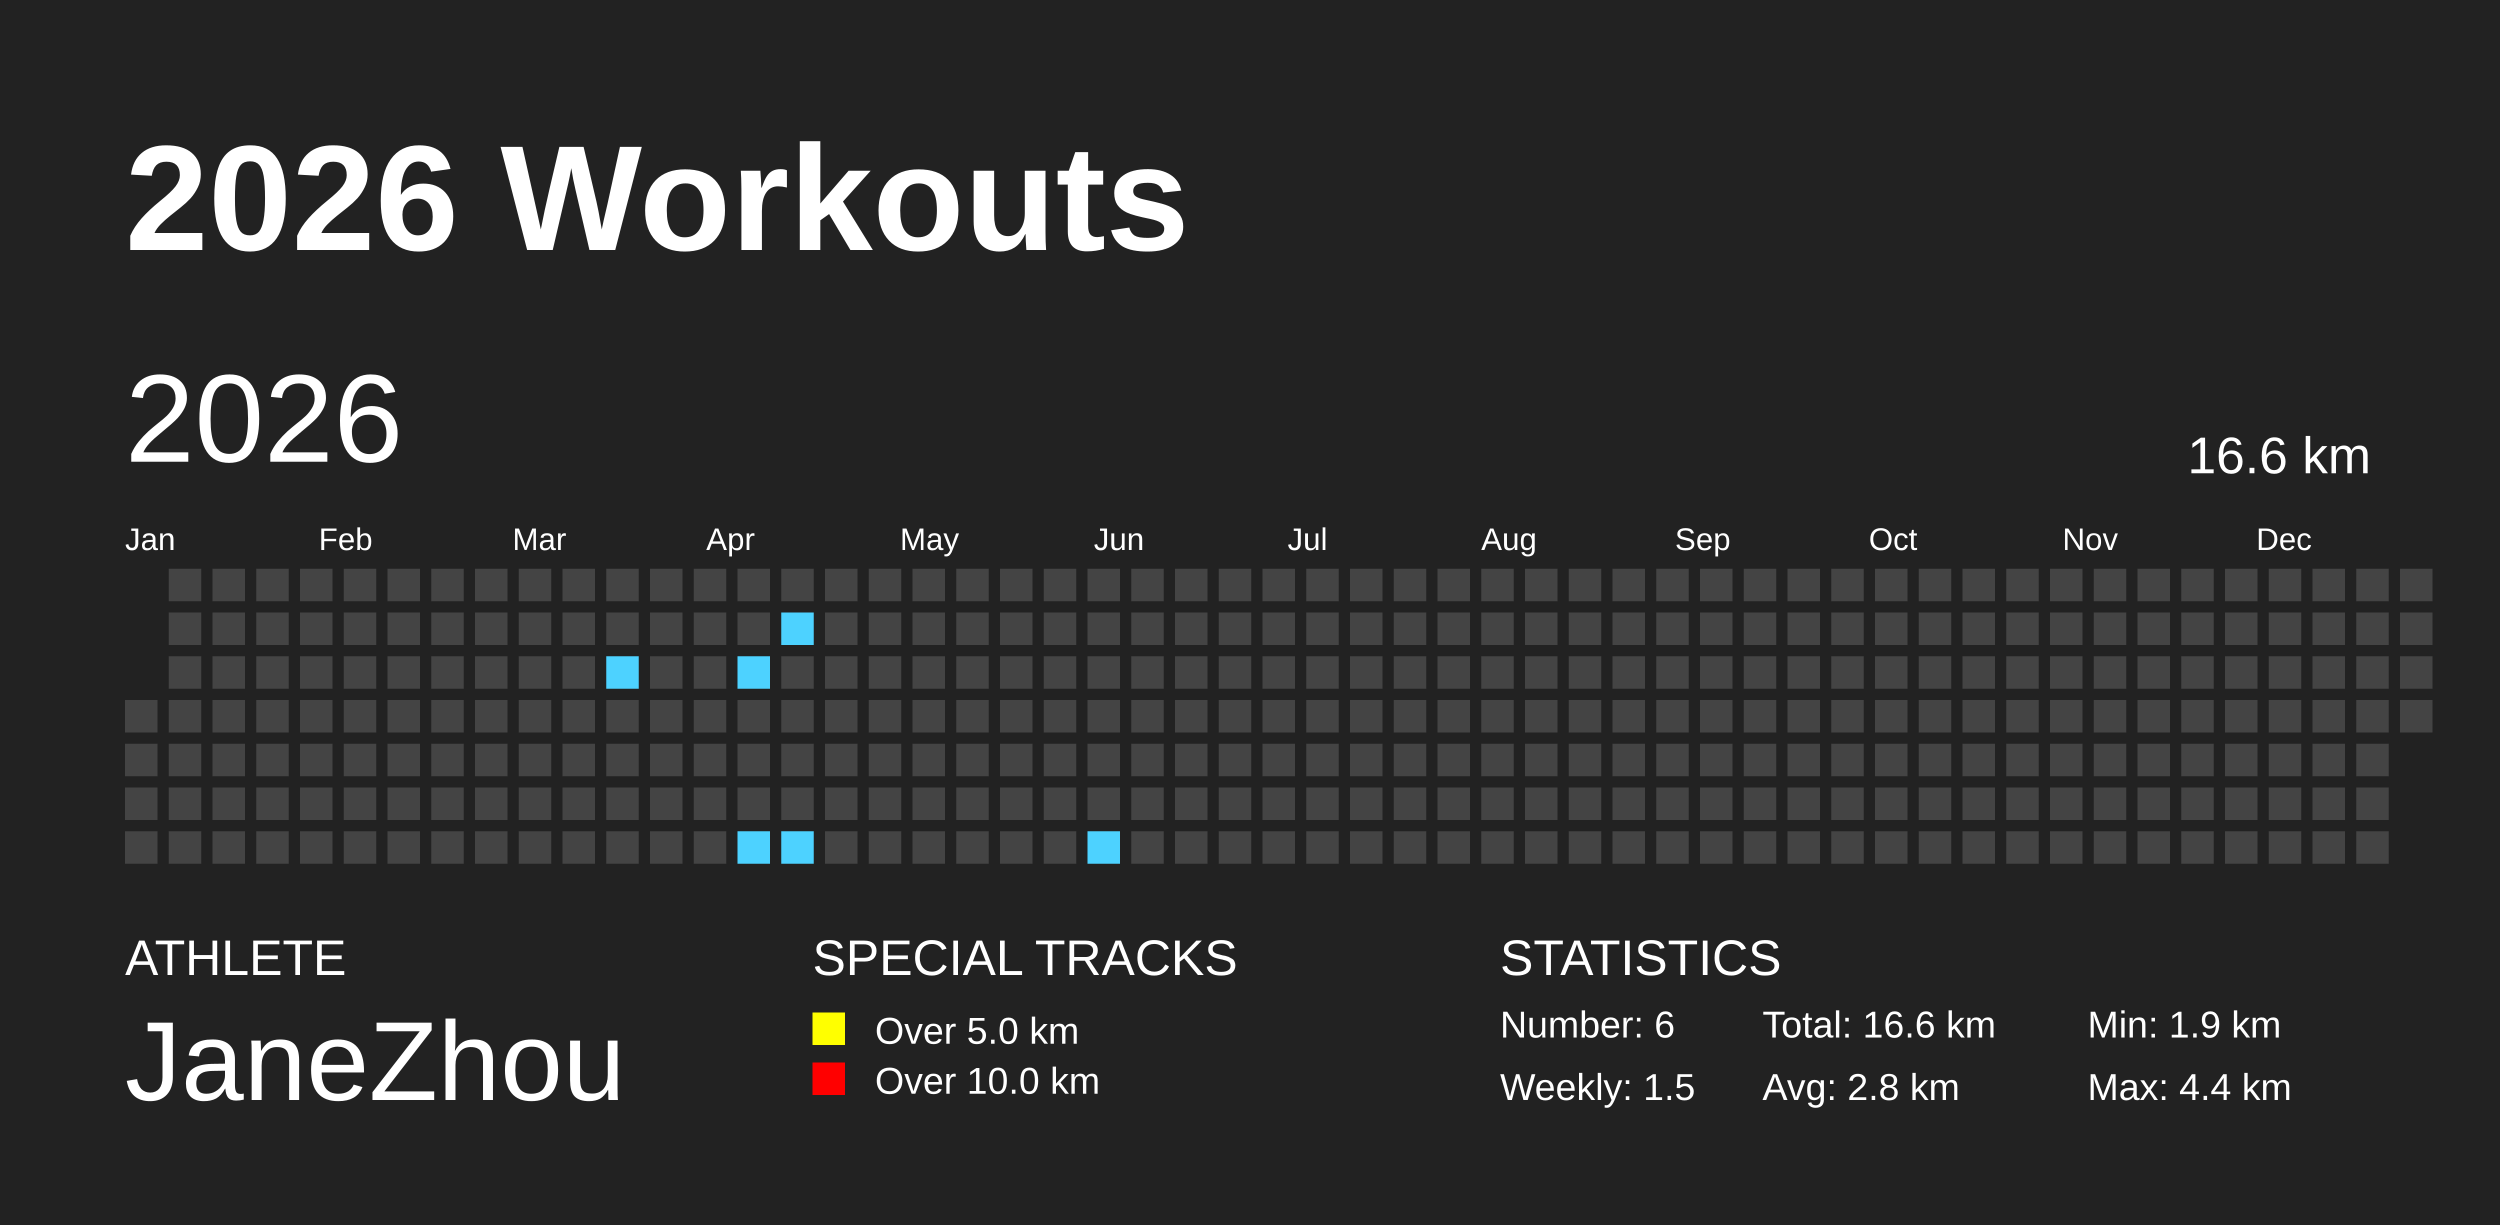
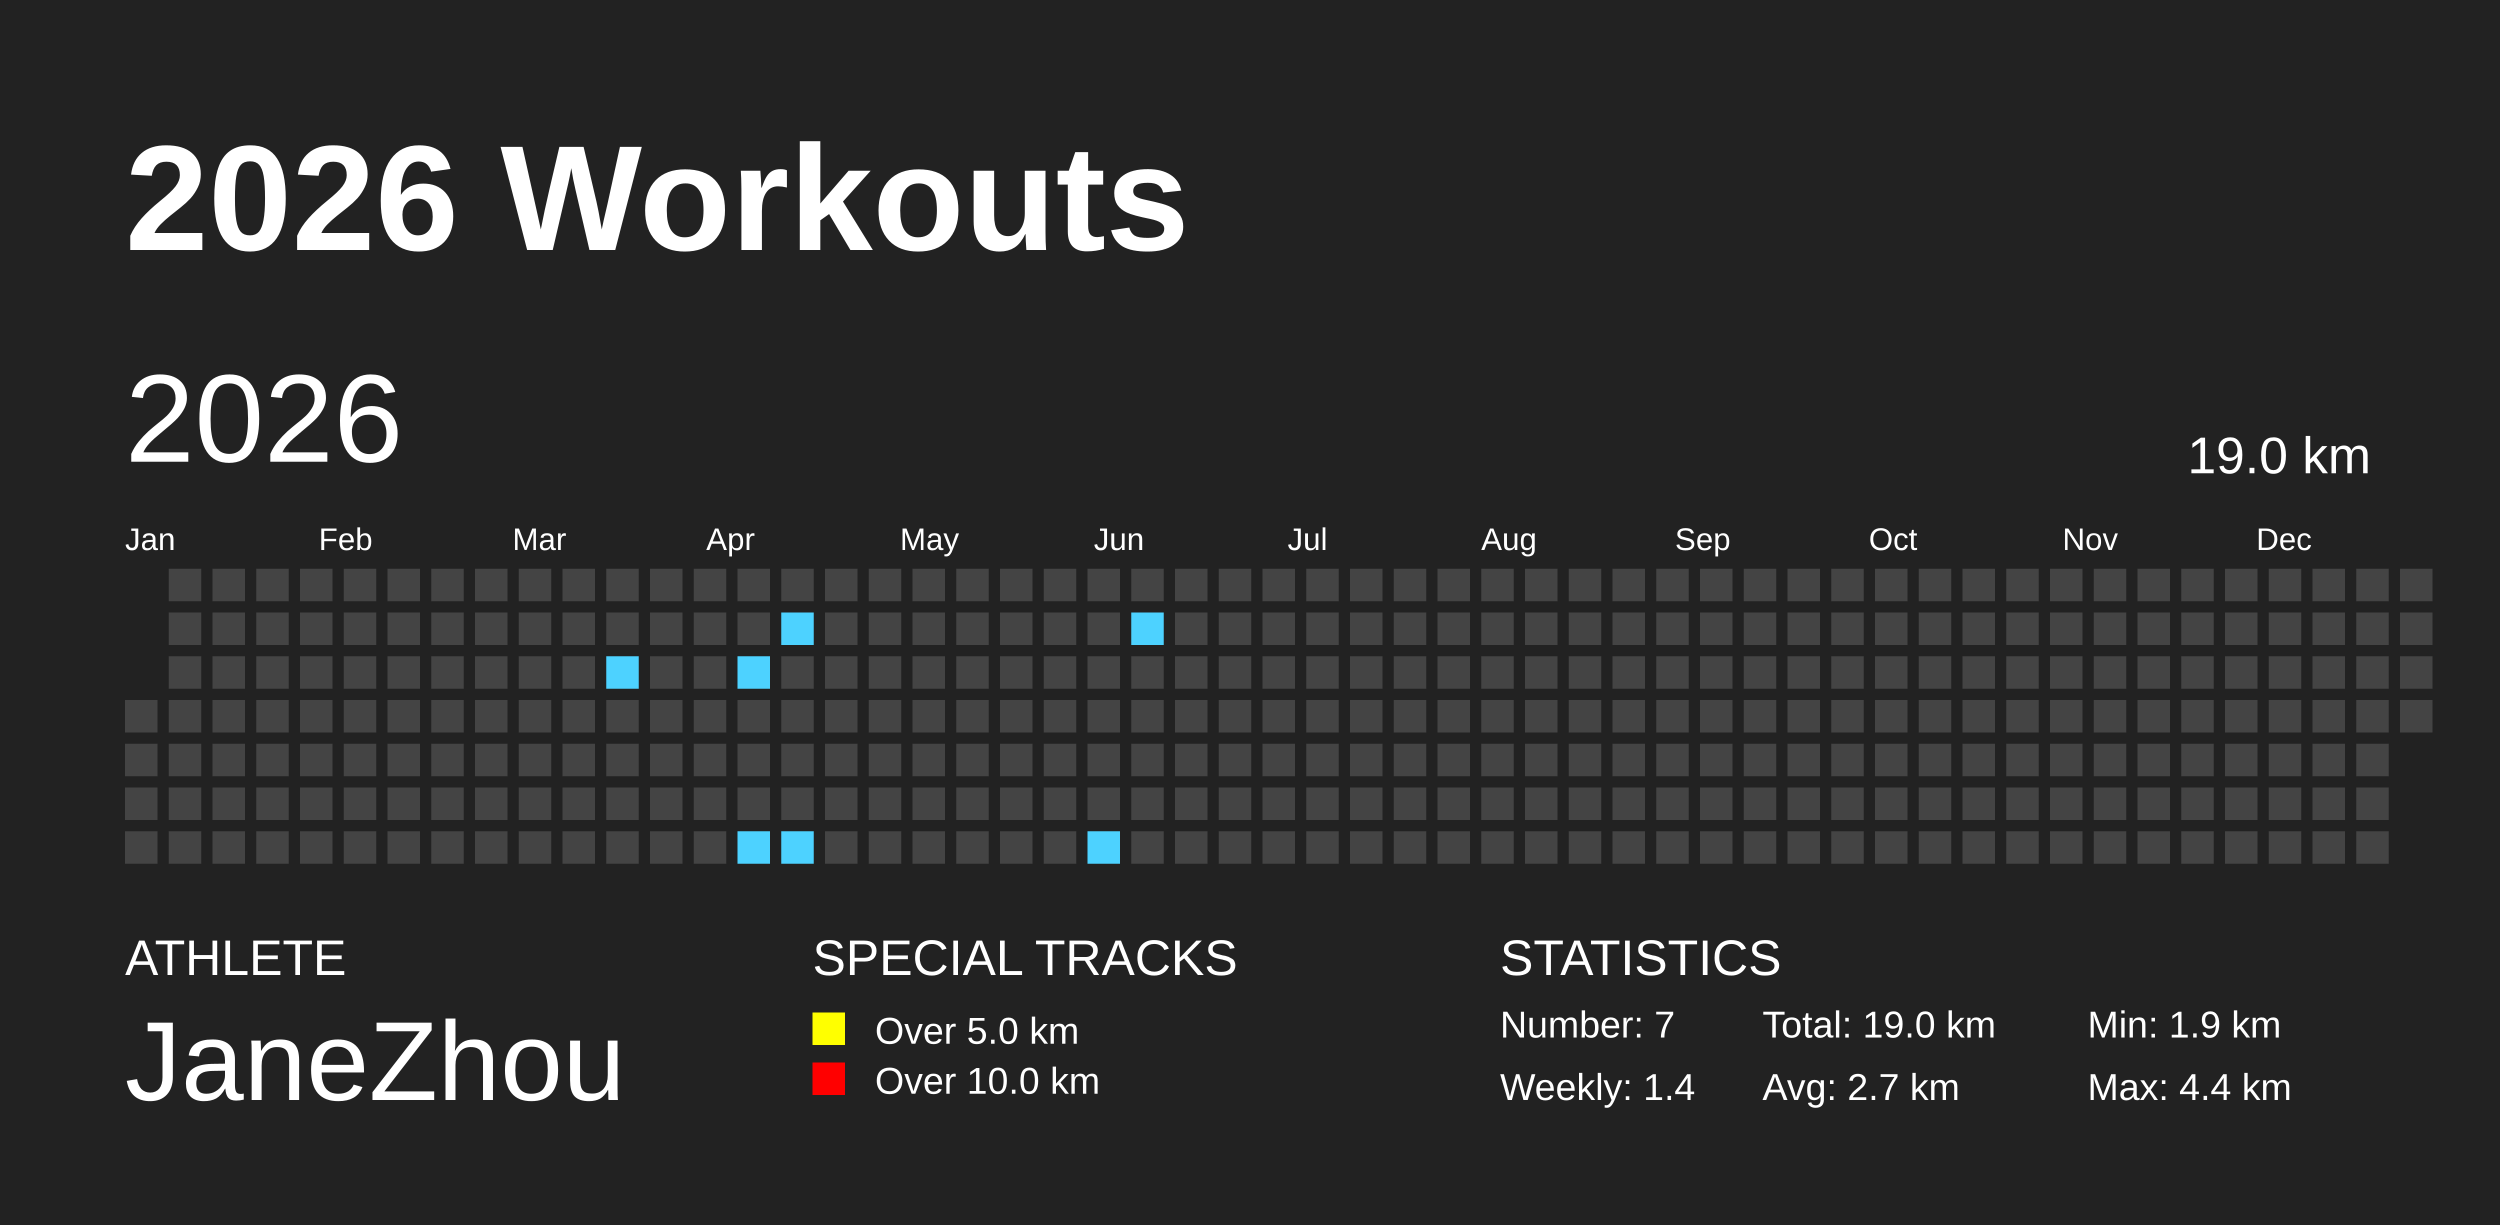
<svg xmlns="http://www.w3.org/2000/svg" baseProfile="full" height="98mm" version="1.1" viewBox="0,0,200,98" width="200mm">
  <defs />
  <rect fill="#222222" height="98" width="200" x="0" y="0" />
  <text fill="#FFFFFF" style="font-size:12px; font-family:Arial; font-weight:bold;" x="10" y="20">2026 Workouts</text>
  <text fill="#FFFFFF" style="font-size:4px; font-family:Arial" x="10" y="78">ATHLETE</text>
  <text fill="#FFFFFF" style="font-size:9px; font-family:Arial" x="10" y="88">JaneZhou</text>
  <text fill="#FFFFFF" style="font-size:4px; font-family:Arial" x="65" y="78">SPECIAL TRACKS</text>
  <rect fill="yellow" height="2.6" width="2.6" x="65" y="81" />
  <text fill="#FFFFFF" style="font-size:3px; font-family:Arial" x="70" y="83.5">Over 5.0 km</text>
  <rect fill="red" height="2.6" width="2.6" x="65" y="85" />
  <text fill="#FFFFFF" style="font-size:3px; font-family:Arial" x="70" y="87.5">Over 10.0 km</text>
  <text fill="#FFFFFF" style="font-size:4px; font-family:Arial" x="120" y="78">STATISTICS</text>
-   <text fill="#FFFFFF" style="font-size:3px; font-family:Arial" x="120" y="83">Number: 6</text>
-   <text fill="#FFFFFF" style="font-size:3px; font-family:Arial" x="120" y="88">Weekly: 1.5</text>
-   <text fill="#FFFFFF" style="font-size:3px; font-family:Arial" x="141" y="83">Total: 16.6 km</text>
-   <text fill="#FFFFFF" style="font-size:3px; font-family:Arial" x="141" y="88">Avg: 2.8 km</text>
+   <text fill="#FFFFFF" style="font-size:3px; font-family:Arial" x="120" y="83">Number: 7</text>
+   <text fill="#FFFFFF" style="font-size:3px; font-family:Arial" x="120" y="88">Weekly: 1.4</text>
+   <text fill="#FFFFFF" style="font-size:3px; font-family:Arial" x="141" y="83">Total: 19.0 km</text>
+   <text fill="#FFFFFF" style="font-size:3px; font-family:Arial" x="141" y="88">Avg: 2.7 km</text>
  <text fill="#FFFFFF" style="font-size:3px; font-family:Arial" x="167" y="83">Min: 1.9 km</text>
  <text fill="#FFFFFF" style="font-size:3px; font-family:Arial" x="167" y="88">Max: 4.4 km</text>
  <text dominant-baseline="hanging" fill="#FFFFFF" style="font-size:10.0px; font-family:Arial;" x="10" y="30">2026</text>
-   <text dominant-baseline="hanging" fill="#FFFFFF" style="font-size:4.125px; font-family:Arial;" x="175" y="35">16.6 km</text>
+   <text dominant-baseline="hanging" fill="#FFFFFF" style="font-size:4.125px; font-family:Arial;" x="175" y="35">19.0 km</text>
  <text fill="#FFFFFF" style="font-size:2.5px; font-family:Arial" x="10.0" y="44">Jan</text>
  <text fill="#FFFFFF" style="font-size:2.5px; font-family:Arial" x="25.5" y="44">Feb</text>
  <text fill="#FFFFFF" style="font-size:2.5px; font-family:Arial" x="41.0" y="44">Mar</text>
  <text fill="#FFFFFF" style="font-size:2.5px; font-family:Arial" x="56.5" y="44">Apr</text>
  <text fill="#FFFFFF" style="font-size:2.5px; font-family:Arial" x="72.0" y="44">May</text>
  <text fill="#FFFFFF" style="font-size:2.5px; font-family:Arial" x="87.5" y="44">Jun</text>
  <text fill="#FFFFFF" style="font-size:2.5px; font-family:Arial" x="103.0" y="44">Jul</text>
  <text fill="#FFFFFF" style="font-size:2.5px; font-family:Arial" x="118.5" y="44">Aug</text>
  <text fill="#FFFFFF" style="font-size:2.5px; font-family:Arial" x="134.0" y="44">Sep</text>
  <text fill="#FFFFFF" style="font-size:2.5px; font-family:Arial" x="149.5" y="44">Oct</text>
  <text fill="#FFFFFF" style="font-size:2.5px; font-family:Arial" x="165.0" y="44">Nov</text>
  <text fill="#FFFFFF" style="font-size:2.5px; font-family:Arial" x="180.5" y="44">Dec</text>
  <rect fill="#444444" height="2.6" width="2.6" x="10.0" y="56.0" />
  <rect fill="#444444" height="2.6" width="2.6" x="10.0" y="59.5" />
  <rect fill="#444444" height="2.6" width="2.6" x="10.0" y="63.0" />
  <rect fill="#444444" height="2.6" width="2.6" x="10.0" y="66.5" />
  <rect fill="#444444" height="2.6" width="2.6" x="13.5" y="45.5" />
  <rect fill="#444444" height="2.6" width="2.6" x="13.5" y="49.0" />
  <rect fill="#444444" height="2.6" width="2.6" x="13.5" y="52.5" />
  <rect fill="#444444" height="2.6" width="2.6" x="13.5" y="56.0" />
  <rect fill="#444444" height="2.6" width="2.6" x="13.5" y="59.5" />
  <rect fill="#444444" height="2.6" width="2.6" x="13.5" y="63.0" />
  <rect fill="#444444" height="2.6" width="2.6" x="13.5" y="66.5" />
  <rect fill="#444444" height="2.6" width="2.6" x="17.0" y="45.5" />
  <rect fill="#444444" height="2.6" width="2.6" x="17.0" y="49.0" />
  <rect fill="#444444" height="2.6" width="2.6" x="17.0" y="52.5" />
  <rect fill="#444444" height="2.6" width="2.6" x="17.0" y="56.0" />
  <rect fill="#444444" height="2.6" width="2.6" x="17.0" y="59.5" />
  <rect fill="#444444" height="2.6" width="2.6" x="17.0" y="63.0" />
  <rect fill="#444444" height="2.6" width="2.6" x="17.0" y="66.5" />
  <rect fill="#444444" height="2.6" width="2.6" x="20.5" y="45.5" />
  <rect fill="#444444" height="2.6" width="2.6" x="20.5" y="49.0" />
  <rect fill="#444444" height="2.6" width="2.6" x="20.5" y="52.5" />
  <rect fill="#444444" height="2.6" width="2.6" x="20.5" y="56.0" />
  <rect fill="#444444" height="2.6" width="2.6" x="20.5" y="59.5" />
  <rect fill="#444444" height="2.6" width="2.6" x="20.5" y="63.0" />
  <rect fill="#444444" height="2.6" width="2.6" x="20.5" y="66.5" />
  <rect fill="#444444" height="2.6" width="2.6" x="24.0" y="45.5" />
  <rect fill="#444444" height="2.6" width="2.6" x="24.0" y="49.0" />
  <rect fill="#444444" height="2.6" width="2.6" x="24.0" y="52.5" />
  <rect fill="#444444" height="2.6" width="2.6" x="24.0" y="56.0" />
  <rect fill="#444444" height="2.6" width="2.6" x="24.0" y="59.5" />
  <rect fill="#444444" height="2.6" width="2.6" x="24.0" y="63.0" />
  <rect fill="#444444" height="2.6" width="2.6" x="24.0" y="66.5" />
  <rect fill="#444444" height="2.6" width="2.6" x="27.5" y="45.5" />
  <rect fill="#444444" height="2.6" width="2.6" x="27.5" y="49.0" />
  <rect fill="#444444" height="2.6" width="2.6" x="27.5" y="52.5" />
  <rect fill="#444444" height="2.6" width="2.6" x="27.5" y="56.0" />
  <rect fill="#444444" height="2.6" width="2.6" x="27.5" y="59.5" />
  <rect fill="#444444" height="2.6" width="2.6" x="27.5" y="63.0" />
  <rect fill="#444444" height="2.6" width="2.6" x="27.5" y="66.5" />
  <rect fill="#444444" height="2.6" width="2.6" x="31.0" y="45.5" />
  <rect fill="#444444" height="2.6" width="2.6" x="31.0" y="49.0" />
  <rect fill="#444444" height="2.6" width="2.6" x="31.0" y="52.5" />
  <rect fill="#444444" height="2.6" width="2.6" x="31.0" y="56.0" />
  <rect fill="#444444" height="2.6" width="2.6" x="31.0" y="59.5" />
  <rect fill="#444444" height="2.6" width="2.6" x="31.0" y="63.0" />
  <rect fill="#444444" height="2.6" width="2.6" x="31.0" y="66.5" />
  <rect fill="#444444" height="2.6" width="2.6" x="34.5" y="45.5" />
  <rect fill="#444444" height="2.6" width="2.6" x="34.5" y="49.0" />
  <rect fill="#444444" height="2.6" width="2.6" x="34.5" y="52.5" />
  <rect fill="#444444" height="2.6" width="2.6" x="34.5" y="56.0" />
  <rect fill="#444444" height="2.6" width="2.6" x="34.5" y="59.5" />
  <rect fill="#444444" height="2.6" width="2.6" x="34.5" y="63.0" />
  <rect fill="#444444" height="2.6" width="2.6" x="34.5" y="66.5" />
  <rect fill="#444444" height="2.6" width="2.6" x="38.0" y="45.5" />
  <rect fill="#444444" height="2.6" width="2.6" x="38.0" y="49.0" />
  <rect fill="#444444" height="2.6" width="2.6" x="38.0" y="52.5" />
  <rect fill="#444444" height="2.6" width="2.6" x="38.0" y="56.0" />
  <rect fill="#444444" height="2.6" width="2.6" x="38.0" y="59.5" />
  <rect fill="#444444" height="2.6" width="2.6" x="38.0" y="63.0" />
  <rect fill="#444444" height="2.6" width="2.6" x="38.0" y="66.5" />
  <rect fill="#444444" height="2.6" width="2.6" x="41.5" y="45.5" />
  <rect fill="#444444" height="2.6" width="2.6" x="41.5" y="49.0" />
  <rect fill="#444444" height="2.6" width="2.6" x="41.5" y="52.5" />
  <rect fill="#444444" height="2.6" width="2.6" x="41.5" y="56.0" />
  <rect fill="#444444" height="2.6" width="2.6" x="41.5" y="59.5" />
  <rect fill="#444444" height="2.6" width="2.6" x="41.5" y="63.0" />
  <rect fill="#444444" height="2.6" width="2.6" x="41.5" y="66.5" />
  <rect fill="#444444" height="2.6" width="2.6" x="45.0" y="45.5" />
  <rect fill="#444444" height="2.6" width="2.6" x="45.0" y="49.0" />
  <rect fill="#444444" height="2.6" width="2.6" x="45.0" y="52.5" />
  <rect fill="#444444" height="2.6" width="2.6" x="45.0" y="56.0" />
  <rect fill="#444444" height="2.6" width="2.6" x="45.0" y="59.5" />
  <rect fill="#444444" height="2.6" width="2.6" x="45.0" y="63.0" />
  <rect fill="#444444" height="2.6" width="2.6" x="45.0" y="66.5" />
  <rect fill="#444444" height="2.6" width="2.6" x="48.5" y="45.5" />
  <rect fill="#444444" height="2.6" width="2.6" x="48.5" y="49.0" />
  <rect fill="#4DD2FF" height="2.6" width="2.6" x="48.5" y="52.5" />
  <rect fill="#444444" height="2.6" width="2.6" x="48.5" y="56.0" />
  <rect fill="#444444" height="2.6" width="2.6" x="48.5" y="59.5" />
  <rect fill="#444444" height="2.6" width="2.6" x="48.5" y="63.0" />
  <rect fill="#444444" height="2.6" width="2.6" x="48.5" y="66.5" />
  <rect fill="#444444" height="2.6" width="2.6" x="52.0" y="45.5" />
  <rect fill="#444444" height="2.6" width="2.6" x="52.0" y="49.0" />
  <rect fill="#444444" height="2.6" width="2.6" x="52.0" y="52.5" />
  <rect fill="#444444" height="2.6" width="2.6" x="52.0" y="56.0" />
  <rect fill="#444444" height="2.6" width="2.6" x="52.0" y="59.5" />
  <rect fill="#444444" height="2.6" width="2.6" x="52.0" y="63.0" />
  <rect fill="#444444" height="2.6" width="2.6" x="52.0" y="66.5" />
  <rect fill="#444444" height="2.6" width="2.6" x="55.5" y="45.5" />
  <rect fill="#444444" height="2.6" width="2.6" x="55.5" y="49.0" />
  <rect fill="#444444" height="2.6" width="2.6" x="55.5" y="52.5" />
  <rect fill="#444444" height="2.6" width="2.6" x="55.5" y="56.0" />
  <rect fill="#444444" height="2.6" width="2.6" x="55.5" y="59.5" />
  <rect fill="#444444" height="2.6" width="2.6" x="55.5" y="63.0" />
  <rect fill="#444444" height="2.6" width="2.6" x="55.5" y="66.5" />
  <rect fill="#444444" height="2.6" width="2.6" x="59.0" y="45.5" />
  <rect fill="#444444" height="2.6" width="2.6" x="59.0" y="49.0" />
  <rect fill="#4DD2FF" height="2.6" width="2.6" x="59.0" y="52.5" />
  <rect fill="#444444" height="2.6" width="2.6" x="59.0" y="56.0" />
  <rect fill="#444444" height="2.6" width="2.6" x="59.0" y="59.5" />
  <rect fill="#444444" height="2.6" width="2.6" x="59.0" y="63.0" />
  <rect fill="#4DD2FF" height="2.6" width="2.6" x="59.0" y="66.5" />
  <rect fill="#444444" height="2.6" width="2.6" x="62.5" y="45.5" />
  <rect fill="#4DD2FF" height="2.6" width="2.6" x="62.5" y="49.0" />
  <rect fill="#444444" height="2.6" width="2.6" x="62.5" y="52.5" />
  <rect fill="#444444" height="2.6" width="2.6" x="62.5" y="56.0" />
  <rect fill="#444444" height="2.6" width="2.6" x="62.5" y="59.5" />
  <rect fill="#444444" height="2.6" width="2.6" x="62.5" y="63.0" />
  <rect fill="#4DD2FF" height="2.6" width="2.6" x="62.5" y="66.5" />
  <rect fill="#444444" height="2.6" width="2.6" x="66.0" y="45.5" />
  <rect fill="#444444" height="2.6" width="2.6" x="66.0" y="49.0" />
  <rect fill="#444444" height="2.6" width="2.6" x="66.0" y="52.5" />
  <rect fill="#444444" height="2.6" width="2.6" x="66.0" y="56.0" />
  <rect fill="#444444" height="2.6" width="2.6" x="66.0" y="59.5" />
  <rect fill="#444444" height="2.6" width="2.6" x="66.0" y="63.0" />
  <rect fill="#444444" height="2.6" width="2.6" x="66.0" y="66.5" />
  <rect fill="#444444" height="2.6" width="2.6" x="69.5" y="45.5" />
  <rect fill="#444444" height="2.6" width="2.6" x="69.5" y="49.0" />
  <rect fill="#444444" height="2.6" width="2.6" x="69.5" y="52.5" />
  <rect fill="#444444" height="2.6" width="2.6" x="69.5" y="56.0" />
  <rect fill="#444444" height="2.6" width="2.6" x="69.5" y="59.5" />
  <rect fill="#444444" height="2.6" width="2.6" x="69.5" y="63.0" />
  <rect fill="#444444" height="2.6" width="2.6" x="69.5" y="66.5" />
  <rect fill="#444444" height="2.6" width="2.6" x="73.0" y="45.5" />
  <rect fill="#444444" height="2.6" width="2.6" x="73.0" y="49.0" />
  <rect fill="#444444" height="2.6" width="2.6" x="73.0" y="52.5" />
  <rect fill="#444444" height="2.6" width="2.6" x="73.0" y="56.0" />
  <rect fill="#444444" height="2.6" width="2.6" x="73.0" y="59.5" />
  <rect fill="#444444" height="2.6" width="2.6" x="73.0" y="63.0" />
  <rect fill="#444444" height="2.6" width="2.6" x="73.0" y="66.5" />
  <rect fill="#444444" height="2.6" width="2.6" x="76.5" y="45.5" />
  <rect fill="#444444" height="2.6" width="2.6" x="76.5" y="49.0" />
  <rect fill="#444444" height="2.6" width="2.6" x="76.5" y="52.5" />
  <rect fill="#444444" height="2.6" width="2.6" x="76.5" y="56.0" />
  <rect fill="#444444" height="2.6" width="2.6" x="76.5" y="59.5" />
  <rect fill="#444444" height="2.6" width="2.6" x="76.5" y="63.0" />
  <rect fill="#444444" height="2.6" width="2.6" x="76.5" y="66.5" />
  <rect fill="#444444" height="2.6" width="2.6" x="80.0" y="45.5" />
  <rect fill="#444444" height="2.6" width="2.6" x="80.0" y="49.0" />
  <rect fill="#444444" height="2.6" width="2.6" x="80.0" y="52.5" />
  <rect fill="#444444" height="2.6" width="2.6" x="80.0" y="56.0" />
  <rect fill="#444444" height="2.6" width="2.6" x="80.0" y="59.5" />
  <rect fill="#444444" height="2.6" width="2.6" x="80.0" y="63.0" />
  <rect fill="#444444" height="2.6" width="2.6" x="80.0" y="66.5" />
  <rect fill="#444444" height="2.6" width="2.6" x="83.5" y="45.5" />
  <rect fill="#444444" height="2.6" width="2.6" x="83.5" y="49.0" />
  <rect fill="#444444" height="2.6" width="2.6" x="83.5" y="52.5" />
  <rect fill="#444444" height="2.6" width="2.6" x="83.5" y="56.0" />
  <rect fill="#444444" height="2.6" width="2.6" x="83.5" y="59.5" />
  <rect fill="#444444" height="2.6" width="2.6" x="83.5" y="63.0" />
  <rect fill="#444444" height="2.6" width="2.6" x="83.5" y="66.5" />
  <rect fill="#444444" height="2.6" width="2.6" x="87.0" y="45.5" />
  <rect fill="#444444" height="2.6" width="2.6" x="87.0" y="49.0" />
  <rect fill="#444444" height="2.6" width="2.6" x="87.0" y="52.5" />
  <rect fill="#444444" height="2.6" width="2.6" x="87.0" y="56.0" />
  <rect fill="#444444" height="2.6" width="2.6" x="87.0" y="59.5" />
  <rect fill="#444444" height="2.6" width="2.6" x="87.0" y="63.0" />
  <rect fill="#4DD2FF" height="2.6" width="2.6" x="87.0" y="66.5" />
  <rect fill="#444444" height="2.6" width="2.6" x="90.5" y="45.5" />
-   <rect fill="#444444" height="2.6" width="2.6" x="90.5" y="49.0" />
+   <rect fill="#4DD2FF" height="2.6" width="2.6" x="90.5" y="49.0" />
  <rect fill="#444444" height="2.6" width="2.6" x="90.5" y="52.5" />
  <rect fill="#444444" height="2.6" width="2.6" x="90.5" y="56.0" />
  <rect fill="#444444" height="2.6" width="2.6" x="90.5" y="59.5" />
  <rect fill="#444444" height="2.6" width="2.6" x="90.5" y="63.0" />
  <rect fill="#444444" height="2.6" width="2.6" x="90.5" y="66.5" />
  <rect fill="#444444" height="2.6" width="2.6" x="94.0" y="45.5" />
  <rect fill="#444444" height="2.6" width="2.6" x="94.0" y="49.0" />
  <rect fill="#444444" height="2.6" width="2.6" x="94.0" y="52.5" />
  <rect fill="#444444" height="2.6" width="2.6" x="94.0" y="56.0" />
  <rect fill="#444444" height="2.6" width="2.6" x="94.0" y="59.5" />
  <rect fill="#444444" height="2.6" width="2.6" x="94.0" y="63.0" />
  <rect fill="#444444" height="2.6" width="2.6" x="94.0" y="66.5" />
  <rect fill="#444444" height="2.6" width="2.6" x="97.5" y="45.5" />
  <rect fill="#444444" height="2.6" width="2.6" x="97.5" y="49.0" />
  <rect fill="#444444" height="2.6" width="2.6" x="97.5" y="52.5" />
  <rect fill="#444444" height="2.6" width="2.6" x="97.5" y="56.0" />
  <rect fill="#444444" height="2.6" width="2.6" x="97.5" y="59.5" />
  <rect fill="#444444" height="2.6" width="2.6" x="97.5" y="63.0" />
  <rect fill="#444444" height="2.6" width="2.6" x="97.5" y="66.5" />
  <rect fill="#444444" height="2.6" width="2.6" x="101.0" y="45.5" />
  <rect fill="#444444" height="2.6" width="2.6" x="101.0" y="49.0" />
  <rect fill="#444444" height="2.6" width="2.6" x="101.0" y="52.5" />
  <rect fill="#444444" height="2.6" width="2.6" x="101.0" y="56.0" />
  <rect fill="#444444" height="2.6" width="2.6" x="101.0" y="59.5" />
  <rect fill="#444444" height="2.6" width="2.6" x="101.0" y="63.0" />
  <rect fill="#444444" height="2.6" width="2.6" x="101.0" y="66.5" />
  <rect fill="#444444" height="2.6" width="2.6" x="104.5" y="45.5" />
  <rect fill="#444444" height="2.6" width="2.6" x="104.5" y="49.0" />
  <rect fill="#444444" height="2.6" width="2.6" x="104.5" y="52.5" />
  <rect fill="#444444" height="2.6" width="2.6" x="104.5" y="56.0" />
  <rect fill="#444444" height="2.6" width="2.6" x="104.5" y="59.5" />
  <rect fill="#444444" height="2.6" width="2.6" x="104.5" y="63.0" />
  <rect fill="#444444" height="2.6" width="2.6" x="104.5" y="66.5" />
  <rect fill="#444444" height="2.6" width="2.6" x="108.0" y="45.5" />
  <rect fill="#444444" height="2.6" width="2.6" x="108.0" y="49.0" />
  <rect fill="#444444" height="2.6" width="2.6" x="108.0" y="52.5" />
  <rect fill="#444444" height="2.6" width="2.6" x="108.0" y="56.0" />
  <rect fill="#444444" height="2.6" width="2.6" x="108.0" y="59.5" />
  <rect fill="#444444" height="2.6" width="2.6" x="108.0" y="63.0" />
  <rect fill="#444444" height="2.6" width="2.6" x="108.0" y="66.5" />
  <rect fill="#444444" height="2.6" width="2.6" x="111.5" y="45.5" />
  <rect fill="#444444" height="2.6" width="2.6" x="111.5" y="49.0" />
  <rect fill="#444444" height="2.6" width="2.6" x="111.5" y="52.5" />
  <rect fill="#444444" height="2.6" width="2.6" x="111.5" y="56.0" />
  <rect fill="#444444" height="2.6" width="2.6" x="111.5" y="59.5" />
  <rect fill="#444444" height="2.6" width="2.6" x="111.5" y="63.0" />
  <rect fill="#444444" height="2.6" width="2.6" x="111.5" y="66.5" />
  <rect fill="#444444" height="2.6" width="2.6" x="115.0" y="45.5" />
  <rect fill="#444444" height="2.6" width="2.6" x="115.0" y="49.0" />
  <rect fill="#444444" height="2.6" width="2.6" x="115.0" y="52.5" />
  <rect fill="#444444" height="2.6" width="2.6" x="115.0" y="56.0" />
  <rect fill="#444444" height="2.6" width="2.6" x="115.0" y="59.5" />
  <rect fill="#444444" height="2.6" width="2.6" x="115.0" y="63.0" />
  <rect fill="#444444" height="2.6" width="2.6" x="115.0" y="66.5" />
  <rect fill="#444444" height="2.6" width="2.6" x="118.5" y="45.5" />
  <rect fill="#444444" height="2.6" width="2.6" x="118.5" y="49.0" />
  <rect fill="#444444" height="2.6" width="2.6" x="118.5" y="52.5" />
  <rect fill="#444444" height="2.6" width="2.6" x="118.5" y="56.0" />
  <rect fill="#444444" height="2.6" width="2.6" x="118.5" y="59.5" />
  <rect fill="#444444" height="2.6" width="2.6" x="118.5" y="63.0" />
  <rect fill="#444444" height="2.6" width="2.6" x="118.5" y="66.5" />
  <rect fill="#444444" height="2.6" width="2.6" x="122.0" y="45.5" />
  <rect fill="#444444" height="2.6" width="2.6" x="122.0" y="49.0" />
  <rect fill="#444444" height="2.6" width="2.6" x="122.0" y="52.5" />
  <rect fill="#444444" height="2.6" width="2.6" x="122.0" y="56.0" />
  <rect fill="#444444" height="2.6" width="2.6" x="122.0" y="59.5" />
  <rect fill="#444444" height="2.6" width="2.6" x="122.0" y="63.0" />
  <rect fill="#444444" height="2.6" width="2.6" x="122.0" y="66.5" />
  <rect fill="#444444" height="2.6" width="2.6" x="125.5" y="45.5" />
  <rect fill="#444444" height="2.6" width="2.6" x="125.5" y="49.0" />
  <rect fill="#444444" height="2.6" width="2.6" x="125.5" y="52.5" />
  <rect fill="#444444" height="2.6" width="2.6" x="125.5" y="56.0" />
  <rect fill="#444444" height="2.6" width="2.6" x="125.5" y="59.5" />
  <rect fill="#444444" height="2.6" width="2.6" x="125.5" y="63.0" />
  <rect fill="#444444" height="2.6" width="2.6" x="125.5" y="66.5" />
  <rect fill="#444444" height="2.6" width="2.6" x="129.0" y="45.5" />
  <rect fill="#444444" height="2.6" width="2.6" x="129.0" y="49.0" />
  <rect fill="#444444" height="2.6" width="2.6" x="129.0" y="52.5" />
  <rect fill="#444444" height="2.6" width="2.6" x="129.0" y="56.0" />
  <rect fill="#444444" height="2.6" width="2.6" x="129.0" y="59.5" />
  <rect fill="#444444" height="2.6" width="2.6" x="129.0" y="63.0" />
  <rect fill="#444444" height="2.6" width="2.6" x="129.0" y="66.5" />
  <rect fill="#444444" height="2.6" width="2.6" x="132.5" y="45.5" />
  <rect fill="#444444" height="2.6" width="2.6" x="132.5" y="49.0" />
  <rect fill="#444444" height="2.6" width="2.6" x="132.5" y="52.5" />
  <rect fill="#444444" height="2.6" width="2.6" x="132.5" y="56.0" />
  <rect fill="#444444" height="2.6" width="2.6" x="132.5" y="59.5" />
  <rect fill="#444444" height="2.6" width="2.6" x="132.5" y="63.0" />
  <rect fill="#444444" height="2.6" width="2.6" x="132.5" y="66.5" />
  <rect fill="#444444" height="2.6" width="2.6" x="136.0" y="45.5" />
  <rect fill="#444444" height="2.6" width="2.6" x="136.0" y="49.0" />
  <rect fill="#444444" height="2.6" width="2.6" x="136.0" y="52.5" />
  <rect fill="#444444" height="2.6" width="2.6" x="136.0" y="56.0" />
  <rect fill="#444444" height="2.6" width="2.6" x="136.0" y="59.5" />
  <rect fill="#444444" height="2.6" width="2.6" x="136.0" y="63.0" />
  <rect fill="#444444" height="2.6" width="2.6" x="136.0" y="66.5" />
  <rect fill="#444444" height="2.6" width="2.6" x="139.5" y="45.5" />
  <rect fill="#444444" height="2.6" width="2.6" x="139.5" y="49.0" />
  <rect fill="#444444" height="2.6" width="2.6" x="139.5" y="52.5" />
  <rect fill="#444444" height="2.6" width="2.6" x="139.5" y="56.0" />
  <rect fill="#444444" height="2.6" width="2.6" x="139.5" y="59.5" />
  <rect fill="#444444" height="2.6" width="2.6" x="139.5" y="63.0" />
  <rect fill="#444444" height="2.6" width="2.6" x="139.5" y="66.5" />
  <rect fill="#444444" height="2.6" width="2.6" x="143.0" y="45.5" />
  <rect fill="#444444" height="2.6" width="2.6" x="143.0" y="49.0" />
  <rect fill="#444444" height="2.6" width="2.6" x="143.0" y="52.5" />
  <rect fill="#444444" height="2.6" width="2.6" x="143.0" y="56.0" />
  <rect fill="#444444" height="2.6" width="2.6" x="143.0" y="59.5" />
  <rect fill="#444444" height="2.6" width="2.6" x="143.0" y="63.0" />
  <rect fill="#444444" height="2.6" width="2.6" x="143.0" y="66.5" />
  <rect fill="#444444" height="2.6" width="2.6" x="146.5" y="45.5" />
  <rect fill="#444444" height="2.6" width="2.6" x="146.5" y="49.0" />
  <rect fill="#444444" height="2.6" width="2.6" x="146.5" y="52.5" />
  <rect fill="#444444" height="2.6" width="2.6" x="146.5" y="56.0" />
  <rect fill="#444444" height="2.6" width="2.6" x="146.5" y="59.5" />
  <rect fill="#444444" height="2.6" width="2.6" x="146.5" y="63.0" />
  <rect fill="#444444" height="2.6" width="2.6" x="146.5" y="66.5" />
  <rect fill="#444444" height="2.6" width="2.6" x="150.0" y="45.5" />
  <rect fill="#444444" height="2.6" width="2.6" x="150.0" y="49.0" />
  <rect fill="#444444" height="2.6" width="2.6" x="150.0" y="52.5" />
  <rect fill="#444444" height="2.6" width="2.6" x="150.0" y="56.0" />
  <rect fill="#444444" height="2.6" width="2.6" x="150.0" y="59.5" />
  <rect fill="#444444" height="2.6" width="2.6" x="150.0" y="63.0" />
  <rect fill="#444444" height="2.6" width="2.6" x="150.0" y="66.5" />
  <rect fill="#444444" height="2.6" width="2.6" x="153.5" y="45.5" />
  <rect fill="#444444" height="2.6" width="2.6" x="153.5" y="49.0" />
  <rect fill="#444444" height="2.6" width="2.6" x="153.5" y="52.5" />
  <rect fill="#444444" height="2.6" width="2.6" x="153.5" y="56.0" />
  <rect fill="#444444" height="2.6" width="2.6" x="153.5" y="59.5" />
  <rect fill="#444444" height="2.6" width="2.6" x="153.5" y="63.0" />
  <rect fill="#444444" height="2.6" width="2.6" x="153.5" y="66.5" />
  <rect fill="#444444" height="2.6" width="2.6" x="157.0" y="45.5" />
  <rect fill="#444444" height="2.6" width="2.6" x="157.0" y="49.0" />
  <rect fill="#444444" height="2.6" width="2.6" x="157.0" y="52.5" />
  <rect fill="#444444" height="2.6" width="2.6" x="157.0" y="56.0" />
  <rect fill="#444444" height="2.6" width="2.6" x="157.0" y="59.5" />
  <rect fill="#444444" height="2.6" width="2.6" x="157.0" y="63.0" />
  <rect fill="#444444" height="2.6" width="2.6" x="157.0" y="66.5" />
  <rect fill="#444444" height="2.6" width="2.6" x="160.5" y="45.5" />
  <rect fill="#444444" height="2.6" width="2.6" x="160.5" y="49.0" />
  <rect fill="#444444" height="2.6" width="2.6" x="160.5" y="52.5" />
  <rect fill="#444444" height="2.6" width="2.6" x="160.5" y="56.0" />
  <rect fill="#444444" height="2.6" width="2.6" x="160.5" y="59.5" />
  <rect fill="#444444" height="2.6" width="2.6" x="160.5" y="63.0" />
  <rect fill="#444444" height="2.6" width="2.6" x="160.5" y="66.5" />
  <rect fill="#444444" height="2.6" width="2.6" x="164.0" y="45.5" />
  <rect fill="#444444" height="2.6" width="2.6" x="164.0" y="49.0" />
  <rect fill="#444444" height="2.6" width="2.6" x="164.0" y="52.5" />
  <rect fill="#444444" height="2.6" width="2.6" x="164.0" y="56.0" />
  <rect fill="#444444" height="2.6" width="2.6" x="164.0" y="59.5" />
  <rect fill="#444444" height="2.6" width="2.6" x="164.0" y="63.0" />
  <rect fill="#444444" height="2.6" width="2.6" x="164.0" y="66.5" />
  <rect fill="#444444" height="2.6" width="2.6" x="167.5" y="45.5" />
  <rect fill="#444444" height="2.6" width="2.6" x="167.5" y="49.0" />
  <rect fill="#444444" height="2.6" width="2.6" x="167.5" y="52.5" />
  <rect fill="#444444" height="2.6" width="2.6" x="167.5" y="56.0" />
  <rect fill="#444444" height="2.6" width="2.6" x="167.5" y="59.5" />
  <rect fill="#444444" height="2.6" width="2.6" x="167.5" y="63.0" />
  <rect fill="#444444" height="2.6" width="2.6" x="167.5" y="66.5" />
  <rect fill="#444444" height="2.6" width="2.6" x="171.0" y="45.5" />
  <rect fill="#444444" height="2.6" width="2.6" x="171.0" y="49.0" />
  <rect fill="#444444" height="2.6" width="2.6" x="171.0" y="52.5" />
  <rect fill="#444444" height="2.6" width="2.6" x="171.0" y="56.0" />
  <rect fill="#444444" height="2.6" width="2.6" x="171.0" y="59.5" />
  <rect fill="#444444" height="2.6" width="2.6" x="171.0" y="63.0" />
  <rect fill="#444444" height="2.6" width="2.6" x="171.0" y="66.5" />
  <rect fill="#444444" height="2.6" width="2.6" x="174.5" y="45.5" />
  <rect fill="#444444" height="2.6" width="2.6" x="174.5" y="49.0" />
  <rect fill="#444444" height="2.6" width="2.6" x="174.5" y="52.5" />
  <rect fill="#444444" height="2.6" width="2.6" x="174.5" y="56.0" />
  <rect fill="#444444" height="2.6" width="2.6" x="174.5" y="59.5" />
  <rect fill="#444444" height="2.6" width="2.6" x="174.5" y="63.0" />
  <rect fill="#444444" height="2.6" width="2.6" x="174.5" y="66.5" />
  <rect fill="#444444" height="2.6" width="2.6" x="178.0" y="45.5" />
  <rect fill="#444444" height="2.6" width="2.6" x="178.0" y="49.0" />
  <rect fill="#444444" height="2.6" width="2.6" x="178.0" y="52.5" />
  <rect fill="#444444" height="2.6" width="2.6" x="178.0" y="56.0" />
  <rect fill="#444444" height="2.6" width="2.6" x="178.0" y="59.5" />
  <rect fill="#444444" height="2.6" width="2.6" x="178.0" y="63.0" />
  <rect fill="#444444" height="2.6" width="2.6" x="178.0" y="66.5" />
  <rect fill="#444444" height="2.6" width="2.6" x="181.5" y="45.5" />
  <rect fill="#444444" height="2.6" width="2.6" x="181.5" y="49.0" />
  <rect fill="#444444" height="2.6" width="2.6" x="181.5" y="52.5" />
  <rect fill="#444444" height="2.6" width="2.6" x="181.5" y="56.0" />
  <rect fill="#444444" height="2.6" width="2.6" x="181.5" y="59.5" />
  <rect fill="#444444" height="2.6" width="2.6" x="181.5" y="63.0" />
  <rect fill="#444444" height="2.6" width="2.6" x="181.5" y="66.5" />
  <rect fill="#444444" height="2.6" width="2.6" x="185.0" y="45.5" />
  <rect fill="#444444" height="2.6" width="2.6" x="185.0" y="49.0" />
  <rect fill="#444444" height="2.6" width="2.6" x="185.0" y="52.5" />
  <rect fill="#444444" height="2.6" width="2.6" x="185.0" y="56.0" />
  <rect fill="#444444" height="2.6" width="2.6" x="185.0" y="59.5" />
  <rect fill="#444444" height="2.6" width="2.6" x="185.0" y="63.0" />
  <rect fill="#444444" height="2.6" width="2.6" x="185.0" y="66.5" />
  <rect fill="#444444" height="2.6" width="2.6" x="188.5" y="45.5" />
  <rect fill="#444444" height="2.6" width="2.6" x="188.5" y="49.0" />
  <rect fill="#444444" height="2.6" width="2.6" x="188.5" y="52.5" />
  <rect fill="#444444" height="2.6" width="2.6" x="188.5" y="56.0" />
  <rect fill="#444444" height="2.6" width="2.6" x="188.5" y="59.5" />
  <rect fill="#444444" height="2.6" width="2.6" x="188.5" y="63.0" />
  <rect fill="#444444" height="2.6" width="2.6" x="188.5" y="66.5" />
  <rect fill="#444444" height="2.6" width="2.6" x="192.0" y="45.5" />
  <rect fill="#444444" height="2.6" width="2.6" x="192.0" y="49.0" />
  <rect fill="#444444" height="2.6" width="2.6" x="192.0" y="52.5" />
  <rect fill="#444444" height="2.6" width="2.6" x="192.0" y="56.0" />
</svg>
